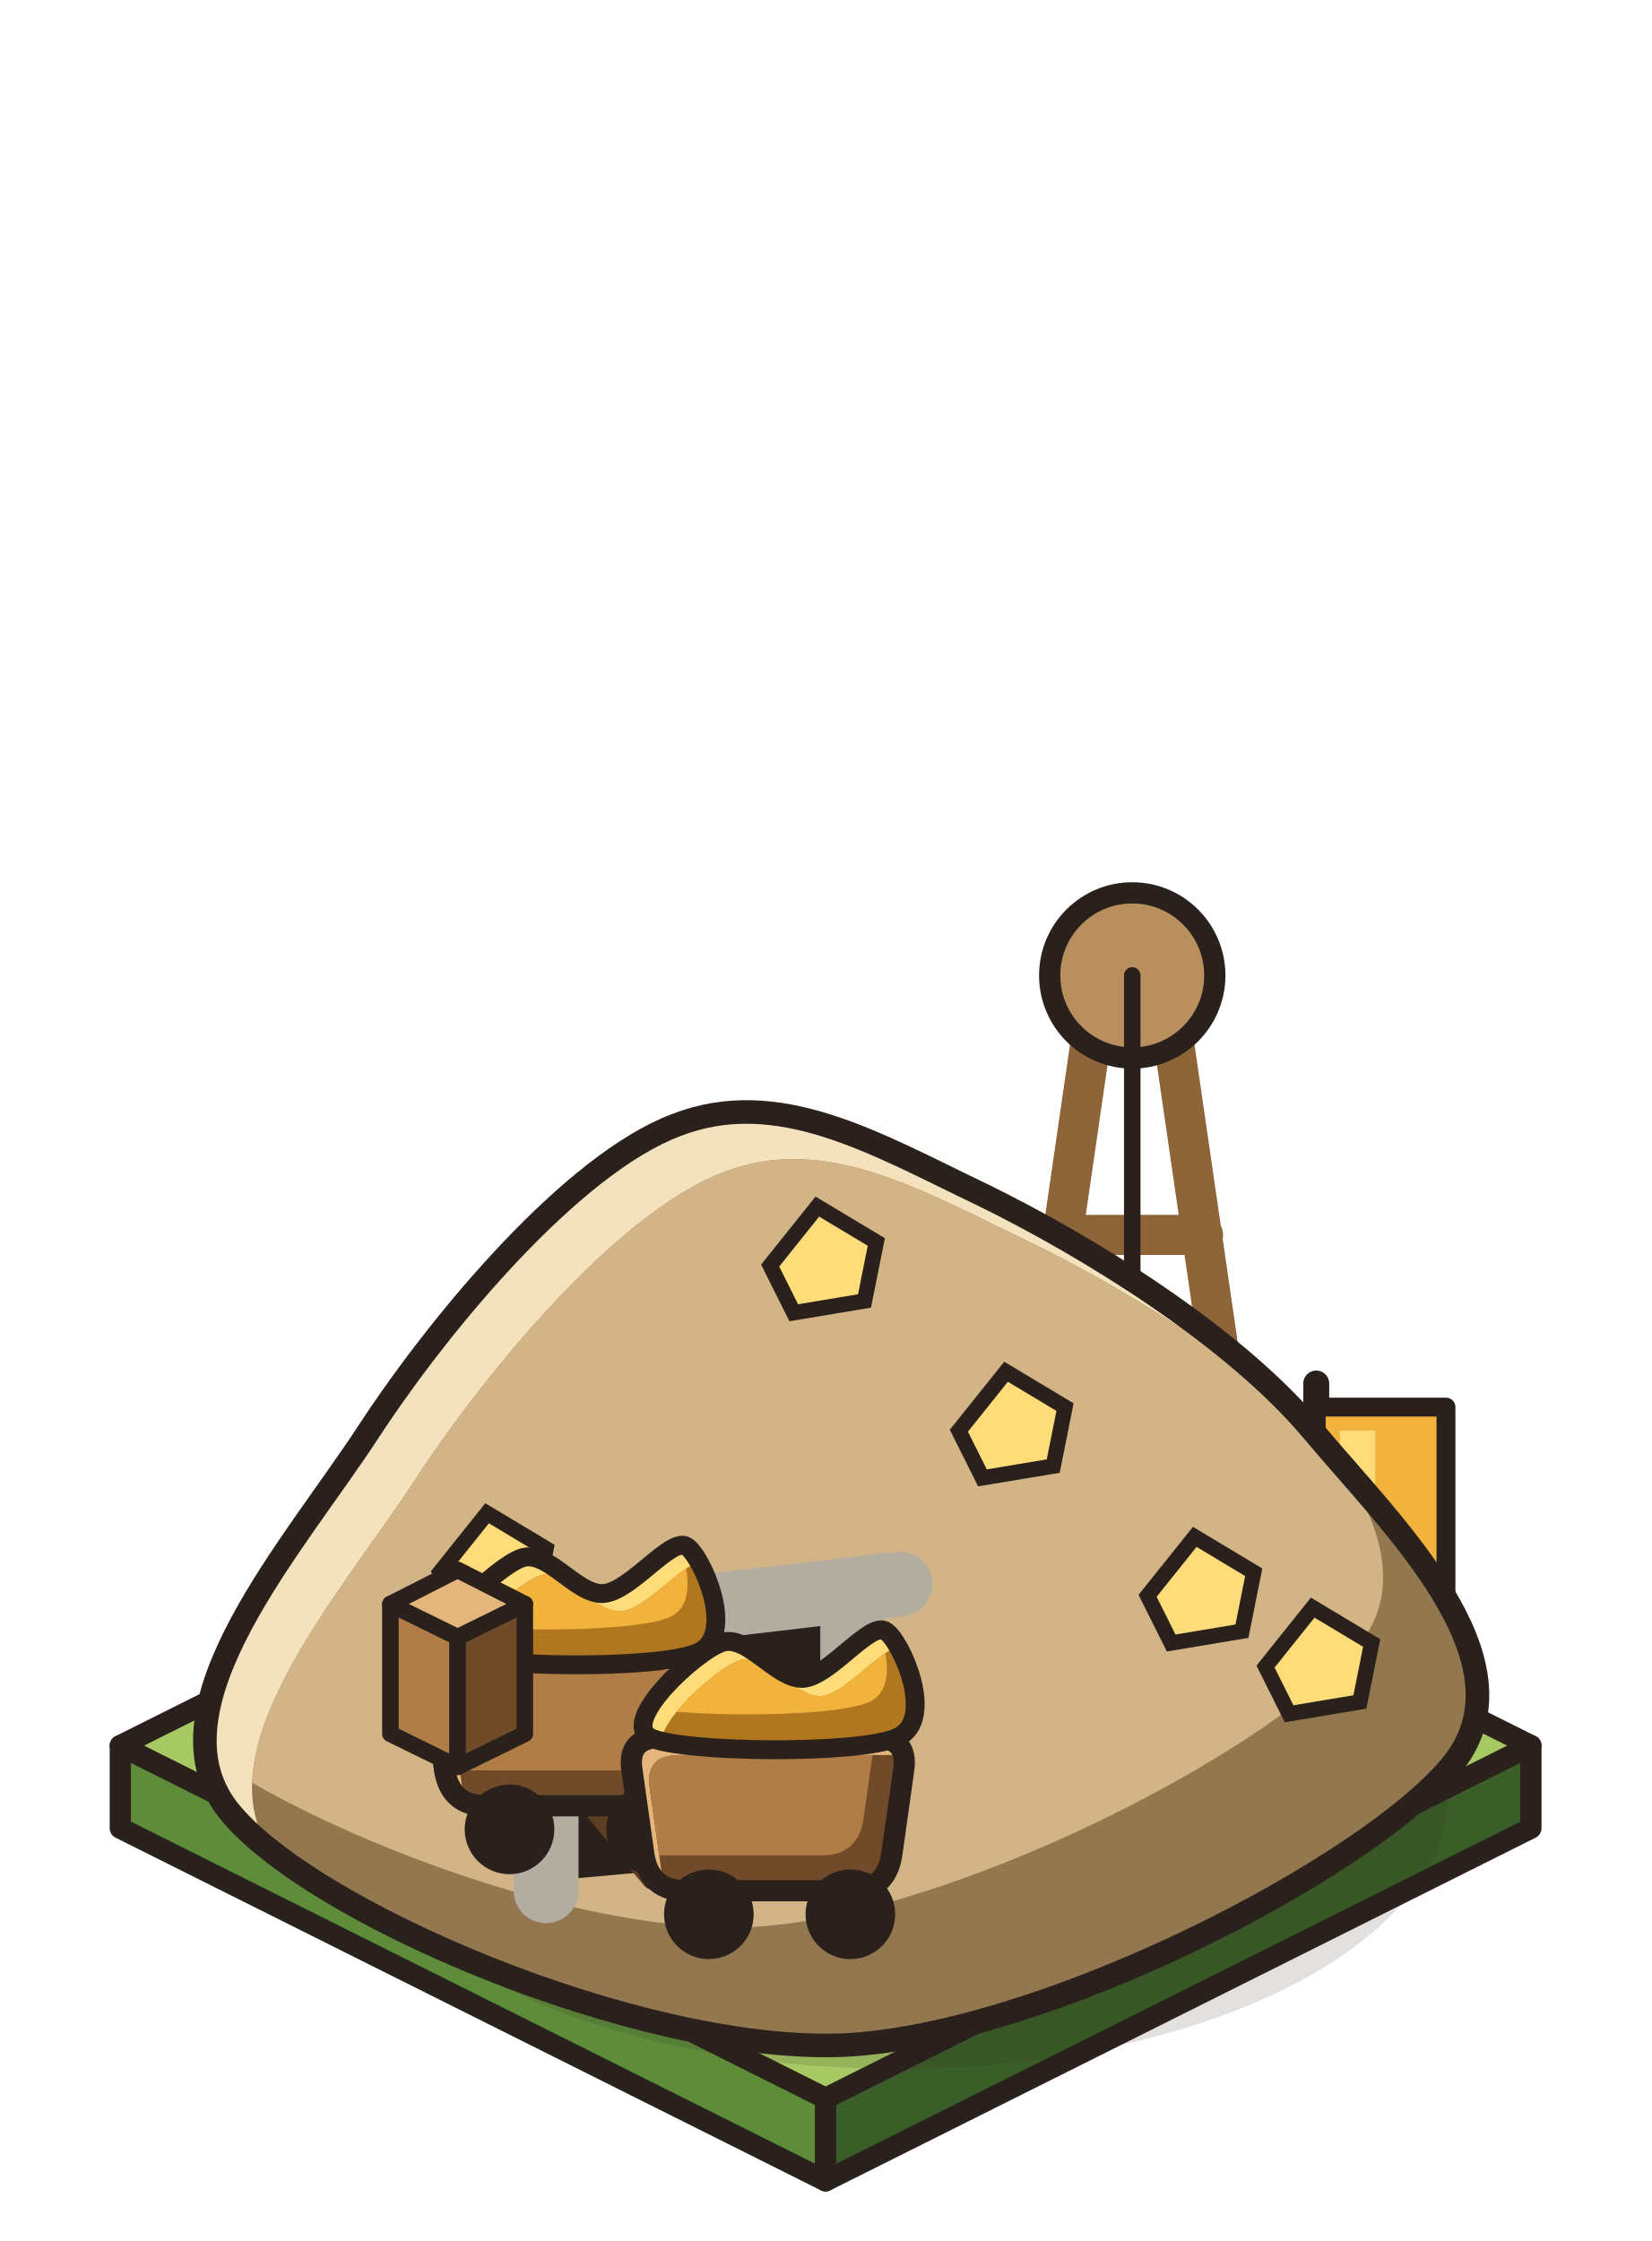
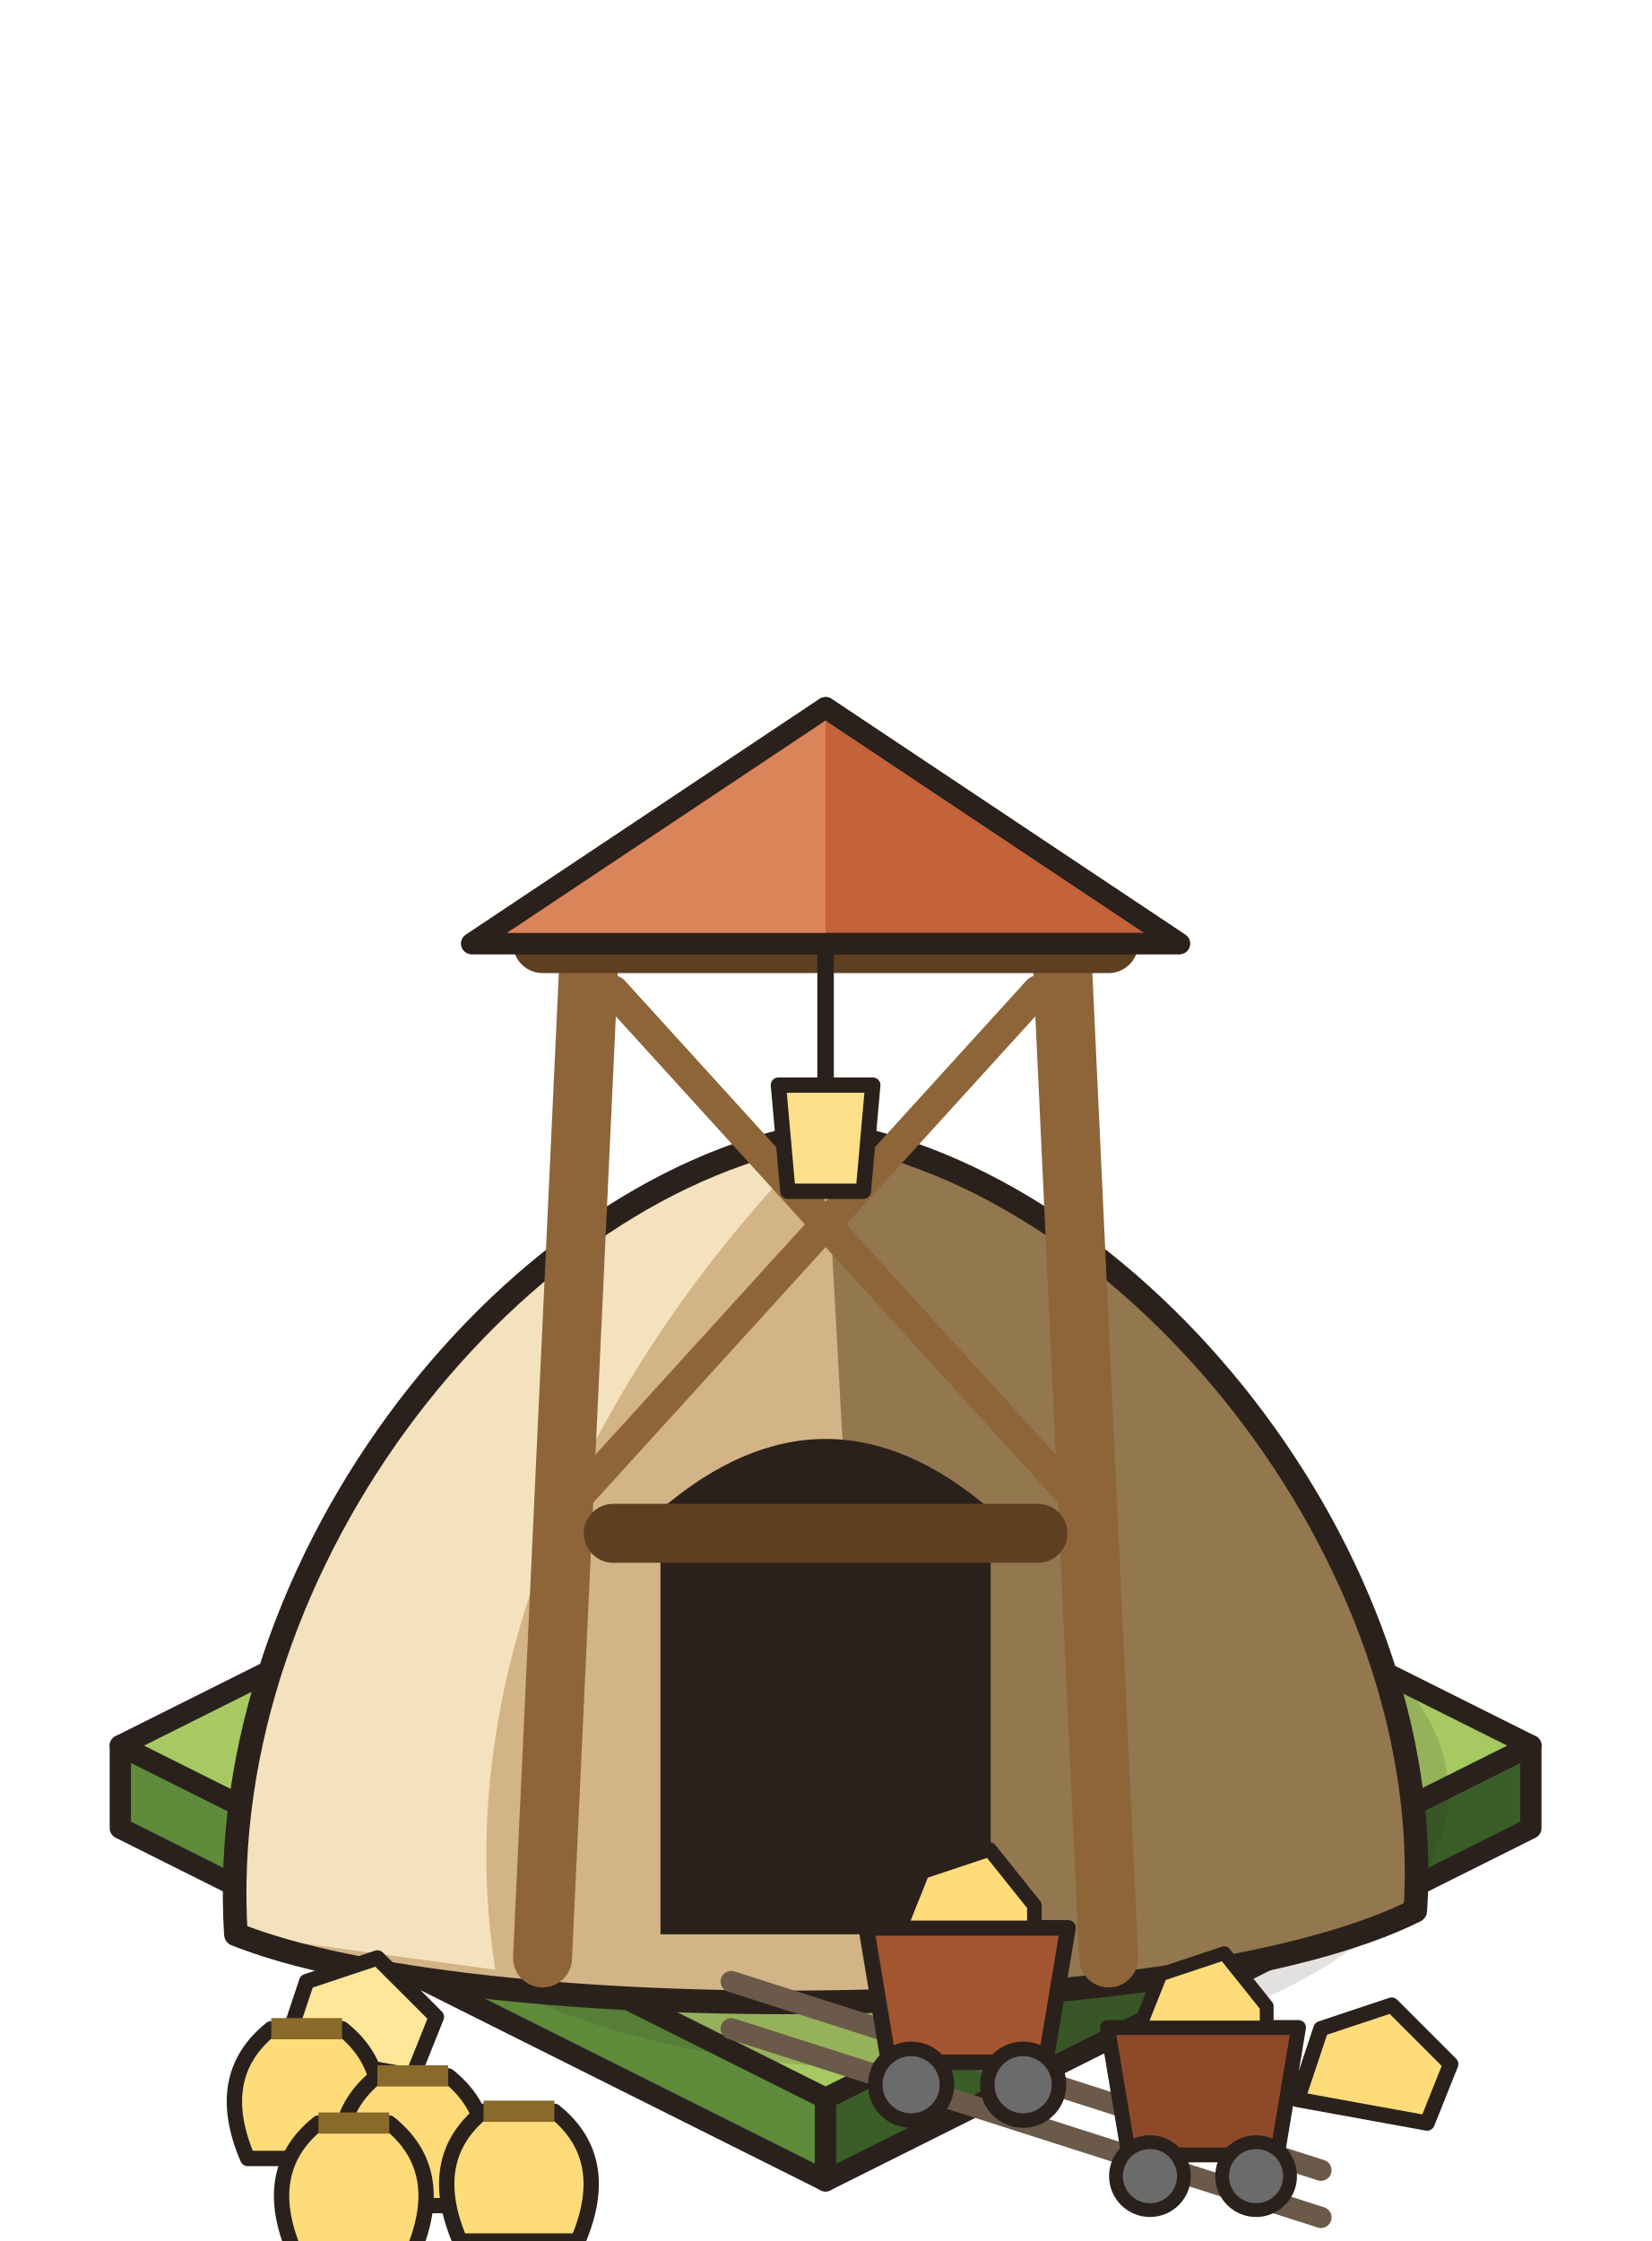
<svg xmlns="http://www.w3.org/2000/svg" viewBox="-70 -122 140 190" width="280" height="380">
  <path d="M-59.8 26L0 55.9L0 62.9L-59.8 33Z" fill="#5E8C3A" stroke="#2B211C" stroke-width="1.8" stroke-linejoin="round" />
  <path d="M59.8 26L0 55.9L0 62.9L59.8 33Z" fill="#3A5E27" stroke="#2B211C" stroke-width="1.8" stroke-linejoin="round" />
  <path d="M0 -3.9L59.8 26L0 55.9L-59.8 26Z" fill="#A6C964" stroke="#2B211C" stroke-width="1.8" stroke-linejoin="round" />
  <ellipse cx="6" cy="30" rx="46.8" ry="23.4" fill="#2B211C" opacity="0.14" />
-   <path d="M14 24.7L23 -37.3M38 24.7L29 -37.3M17 2.7h18M20 -17.3h12" fill="none" stroke="#8E6539" stroke-width="3.4" stroke-linecap="round" stroke-linejoin="round" />
-   <circle cx="26" cy="-39.3" r="7" fill="#B98F5E" stroke="#2B211C" stroke-width="1.8" stroke-linejoin="round" />
-   <path d="M26 -39.3l0 30" fill="none" stroke="#2B211C" stroke-width="1.4" stroke-linecap="round" stroke-linejoin="round" />
-   <path d="M41.6 27.3L41.6 -4.7" fill="none" stroke="#2B211C" stroke-width="2.2" stroke-linecap="round" stroke-linejoin="round" />
-   <path d="M41.6 -2.7h11v18l-5.5-4l-5.5 4z" fill="#F2B33D" stroke="#2B211C" stroke-width="1.6" stroke-linejoin="round" />
-   <path d="M43.6 -0.7h3v13h-3z" fill="#FFDC7A" />
-   <defs>
-     <path id="gold-mine-3-0" d="M-50.7 31.4C-57.4 22.7 -45 9 -38.7 -0.7C-32.4 -10.3 -21.4 -23.3 -12.7 -26.6C-4 -30 4.3 -25 13.3 -20.7C22.3 -16.3 34.6 -8.7 41.3 -0.7C48 7.3 60 18.7 53.3 27.4C46.6 36 18.6 50.7 1.3 51.4C-16 52 -44 40 -50.7 31.4Z" />
-     <clipPath id="gold-mine-3-1">
-       <use href="#gold-mine-3-0" />
-     </clipPath>
-     <clipPath id="gold-mine-3-2">
-       <use href="#gold-mine-3-0" transform="translate(4 4)" />
-     </clipPath>
-   </defs>
-   <g clip-path="url(#gold-mine-3-1)">
-     <use href="#gold-mine-3-0" fill="#F4E2BE" />
-     <use href="#gold-mine-3-0" fill="#93774F" transform="translate(4 4)" />
-     <g clip-path="url(#gold-mine-3-2)">
-       <use href="#gold-mine-3-0" fill="#D2B486" transform="translate(-8 -10)" />
+   <path d="M-50 42C-52 10 -26 -22 0 -26C26 -22 52 10 50 40C30 50 -30 50 -50 42Z" fill="#D2B486" />
+   <path d="M0 -26C26 -22 52 10 50 40C36 46 14 47 4 47Z" fill="#93774F" />
+   <path d="M-50 42C-52 10 -26 -22 0 -26C-20 -6 -32 20 -28 45Z" fill="#F4E2BE" />
+   <path d="M-50 42C-52 10 -26 -22 0 -26C26 -22 52 10 50 40C30 50 -30 50 -50 42Z" fill="none" stroke="#2B211C" stroke-width="2" stroke-linejoin="round" />
+   <path d="M-14 42L-14 6Q0 -6 14 6L14 42Z" fill="#2B211C" />
+   <path d="M-24 44L-20 -42M24 44L20 -42" fill="none" stroke="#8E6539" stroke-width="5" stroke-linecap="round" />
+   <path d="M-24 -42L24 -42M-18 8L18 8" fill="none" stroke="#5E3F22" stroke-width="5" stroke-linecap="round" />
+   <path d="M-22 6L18 -38M22 6L-18 -38" fill="none" stroke="#8E6539" stroke-width="2.6" stroke-linecap="round" />
+   <path d="M-30 -42L0 -62L30 -42Z" fill="#C4623A" stroke="#2B211C" stroke-width="1.8" stroke-linejoin="round" />
+   <path d="M-30 -42L0 -62L0 -42Z" fill="#DB8359" />
+   <path d="M-30 -42L0 -62L30 -42Z" fill="none" stroke="#2B211C" stroke-width="1.8" stroke-linejoin="round" />
+   <path d="M0 -42L0 -30" fill="none" stroke="#2B211C" stroke-width="1.4" />
+   <path d="M-4 -30L4 -30L3.2 -21L-3.2 -21Z" fill="#FFE08A" stroke="#2B211C" stroke-width="1.3" stroke-linejoin="round" />
+   <path d="M-8 46L42 62M-8 50L42 66" fill="none" stroke="#6B5A4A" stroke-width="1.8" stroke-linecap="round" />
+   <g class="anim-cart">
+     <g transform="translate(12 50) scale(0.95)">
+       <path d="M-9 -9L9 -9L7 3L-7 3Z" fill="#A3562F" stroke="#2B211C" stroke-width="1.4" stroke-linejoin="round" />
+       <path d="M-6 -9L-4 -14L2 -16L6 -11L6 -9Z" fill="#FFDC7A" stroke="#2B211C" stroke-width="1.3" stroke-linejoin="round" />
+       <circle cx="-5" cy="5" r="3.2" fill="#6B6B6B" stroke="#2B211C" stroke-width="1.3" />
+       <circle cx="5" cy="5" r="3.2" fill="#6B6B6B" stroke="#2B211C" stroke-width="1.3" />
+     </g>
+     <g transform="translate(32 58) scale(0.9)">
+       <path d="M-9 -9L9 -9L7 3L-7 3Z" fill="#8E4A28" stroke="#2B211C" stroke-width="1.4" stroke-linejoin="round" />
+       <path d="M-6 -9L-4 -14L2 -16L6 -11L6 -9Z" fill="#FFDC7A" stroke="#2B211C" stroke-width="1.3" stroke-linejoin="round" />
+       <circle cx="-5" cy="5" r="3.2" fill="#6B6B6B" stroke="#2B211C" stroke-width="1.3" />
+       <circle cx="5" cy="5" r="3.2" fill="#6B6B6B" stroke="#2B211C" stroke-width="1.3" />
    </g>
  </g>
-   <use href="#gold-mine-3-0" fill="none" stroke="#2B211C" stroke-width="2" stroke-linejoin="round" />
-   <path d="M-32.7 11.3l4-5l5 3l-1 5l-6 1z" fill="#FFDC7A" stroke="#2B211C" stroke-width="1.3" />
-   <path d="M27.3 13.3l4-5l5 3l-1 5l-6 1z" fill="#FFDC7A" stroke="#2B211C" stroke-width="1.3" />
-   <path d="M-4.7 -14.7l4-5l5 3l-1 5l-6 1z" fill="#FFDC7A" stroke="#2B211C" stroke-width="1.3" />
-   <path d="M11.3 -0.7l4-5l5 3l-1 5l-6 1z" fill="#FFDC7A" stroke="#2B211C" stroke-width="1.3" />
-   <path d="M37.3 19.3l4-5l5 3l-1 5l-6 1z" fill="#FFDC7A" stroke="#2B211C" stroke-width="1.3" />
-   <path d="M-21.7 37.3L-21.7 17.3Q-10.7 7.3 0.3 15.3L0.3 35.3Z" fill="#2B211C" />
-   <path d="M-23.7 38.3L-23.7 16.3M2.3 36.3L2.3 14.3" fill="none" stroke="#B3ACA0" stroke-width="5.5" stroke-linecap="round" stroke-linejoin="round" />
-   <path d="M-27.7 16.3L6.3 12.3" fill="none" stroke="#B3ACA0" stroke-width="5.5" stroke-linecap="round" stroke-linejoin="round" />
-   <path d="M-14.7 37.3L-20.8 29.9M-6.7 37.3L-12.8 29.9" fill="none" stroke="#5E3F22" stroke-width="1.8" stroke-linecap="round" stroke-linejoin="round" />
-   <defs>
-     <path id="gold-mine-3-3" d="M-33.3 21.1Q-33.8 18.1 -30.8 18.1L-12.8 18.1Q-9.8 18.1 -10.3 21.1L-11.3 28.1Q-11.8 31.1 -14.8 31.1L-28.8 31.1Q-31.8 31.1 -32.3 28.1Z" />
-     <clipPath id="gold-mine-3-4">
-       <use href="#gold-mine-3-3" />
-     </clipPath>
-     <clipPath id="gold-mine-3-5">
-       <use href="#gold-mine-3-3" transform="translate(1.5 1.5)" />
-     </clipPath>
-   </defs>
-   <g clip-path="url(#gold-mine-3-4)">
-     <use href="#gold-mine-3-3" fill="#E4B67C" />
-     <use href="#gold-mine-3-3" fill="#714B29" transform="translate(1.5 1.5)" />
-     <g clip-path="url(#gold-mine-3-5)">
-       <use href="#gold-mine-3-3" fill="#B07D46" transform="translate(-2.4 -3)" />
-     </g>
+   <path d="M40 56L42 50L48 48L53 53L51 58Z" fill="#FFDC7A" stroke="#2B211C" stroke-width="1.3" stroke-linejoin="round" />
+   <path d="M-46 52L-44 46L-38 44L-33 49L-35 54Z" fill="#FFE79A" stroke="#2B211C" stroke-width="1.3" stroke-linejoin="round" />
+   <g transform="translate(-44 56)">
+     <path d="M-5 5Q-8 -2 -3 -6L3 -6Q8 -2 5 5Z" fill="#FFDC7A" stroke="#2B211C" stroke-width="1.3" stroke-linejoin="round" />
+     <path d="M-3 -6L3 -6" fill="none" stroke="#8A6A2A" stroke-width="1.8" />
  </g>
-   <use href="#gold-mine-3-3" fill="none" stroke="#2B211C" stroke-width="1.8" stroke-linejoin="round" />
-   <defs>
-     <path id="gold-mine-3-6" d="M-31.8 18.1C-34.3 16.8 -28 10.9 -25.8 10.1C-23.6 9.3 -21.1 13.3 -18.8 13.1C-16.5 12.9 -13.1 8.3 -11.8 9.1C-10.5 9.9 -7.5 16.6 -10.8 18.1C-14.1 19.6 -29.3 19.4 -31.8 18.1Z" />
-     <clipPath id="gold-mine-3-7">
-       <use href="#gold-mine-3-6" />
-     </clipPath>
-     <clipPath id="gold-mine-3-8">
-       <use href="#gold-mine-3-6" transform="translate(1.5 1.5)" />
-     </clipPath>
-   </defs>
-   <g clip-path="url(#gold-mine-3-7)">
-     <use href="#gold-mine-3-6" fill="#FFDC7A" />
-     <use href="#gold-mine-3-6" fill="#B07720" transform="translate(1.5 1.5)" />
-     <g clip-path="url(#gold-mine-3-8)">
-       <use href="#gold-mine-3-6" fill="#F2B33D" transform="translate(-2.4 -3)" />
-     </g>
+   <g transform="translate(-35 60)">
+     <path d="M-5 5Q-8 -2 -3 -6L3 -6Q8 -2 5 5Z" fill="#FFDC7A" stroke="#2B211C" stroke-width="1.3" stroke-linejoin="round" />
+     <path d="M-3 -6L3 -6" fill="none" stroke="#8A6A2A" stroke-width="1.8" />
  </g>
-   <use href="#gold-mine-3-6" fill="none" stroke="#2B211C" stroke-width="1.6" stroke-linejoin="round" />
-   <circle cx="-26.8" cy="33.1" r="3.8" fill="#2B211C" />
-   <circle cx="-14.8" cy="33.1" r="3.8" fill="#2B211C" />
-   <defs>
-     <path id="gold-mine-3-9" d="M-16.4 28.2Q-16.9 25.3 -13.9 25.3L4.1 25.3Q7.1 25.3 6.6 28.2L5.6 35.3Q5.1 38.3 2.1 38.3L-11.9 38.3Q-14.9 38.3 -15.4 35.3Z" />
-     <clipPath id="gold-mine-3-a">
-       <use href="#gold-mine-3-9" />
-     </clipPath>
-     <clipPath id="gold-mine-3-b">
-       <use href="#gold-mine-3-9" transform="translate(1.5 1.5)" />
-     </clipPath>
-   </defs>
-   <g clip-path="url(#gold-mine-3-a)">
-     <use href="#gold-mine-3-9" fill="#E4B67C" />
-     <use href="#gold-mine-3-9" fill="#714B29" transform="translate(1.5 1.5)" />
-     <g clip-path="url(#gold-mine-3-b)">
-       <use href="#gold-mine-3-9" fill="#B07D46" transform="translate(-2.4 -3)" />
-     </g>
+   <g transform="translate(-26 63)">
+     <path d="M-5 5Q-8 -2 -3 -6L3 -6Q8 -2 5 5Z" fill="#FFDC7A" stroke="#2B211C" stroke-width="1.3" stroke-linejoin="round" />
+     <path d="M-3 -6L3 -6" fill="none" stroke="#8A6A2A" stroke-width="1.8" />
  </g>
-   <use href="#gold-mine-3-9" fill="none" stroke="#2B211C" stroke-width="1.8" stroke-linejoin="round" />
-   <defs>
-     <path id="gold-mine-3-c" d="M-14.9 25.3C-17.4 23.9 -11.1 18.1 -8.9 17.3C-6.7 16.4 -4.2 20.4 -1.9 20.3C0.4 20.1 3.8 15.4 5.1 16.3C6.4 17.1 9.4 23.8 6.1 25.3C2.8 26.8 -12.4 26.6 -14.9 25.3Z" />
-     <clipPath id="gold-mine-3-d">
-       <use href="#gold-mine-3-c" />
-     </clipPath>
-     <clipPath id="gold-mine-3-e">
-       <use href="#gold-mine-3-c" transform="translate(1.5 1.5)" />
-     </clipPath>
-   </defs>
-   <g clip-path="url(#gold-mine-3-d)">
-     <use href="#gold-mine-3-c" fill="#FFDC7A" />
-     <use href="#gold-mine-3-c" fill="#B07720" transform="translate(1.5 1.5)" />
-     <g clip-path="url(#gold-mine-3-e)">
-       <use href="#gold-mine-3-c" fill="#F2B33D" transform="translate(-2.4 -3)" />
-     </g>
+   <g transform="translate(-40 64)">
+     <path d="M-5 5Q-8 -2 -3 -6L3 -6Q8 -2 5 5Z" fill="#FFDC7A" stroke="#2B211C" stroke-width="1.3" stroke-linejoin="round" />
+     <path d="M-3 -6L3 -6" fill="none" stroke="#8A6A2A" stroke-width="1.8" />
  </g>
-   <use href="#gold-mine-3-c" fill="none" stroke="#2B211C" stroke-width="1.6" stroke-linejoin="round" />
-   <circle cx="-9.9" cy="40.3" r="3.8" fill="#2B211C" />
-   <circle cx="2.1" cy="40.3" r="3.8" fill="#2B211C" />
-   <path d="M-36.9 14L-31.2 16.8L-31.2 27.8L-36.9 25Z" fill="#B07D46" stroke="#2B211C" stroke-width="1.4" stroke-linejoin="round" />
-   <path d="M-25.5 14L-31.2 16.8L-31.2 27.8L-25.5 25Z" fill="#714B29" stroke="#2B211C" stroke-width="1.4" stroke-linejoin="round" />
-   <path d="M-31.2 11.1L-25.5 14L-31.2 16.8L-36.9 14Z" fill="#E4B67C" stroke="#2B211C" stroke-width="1.4" stroke-linejoin="round" />
</svg>
